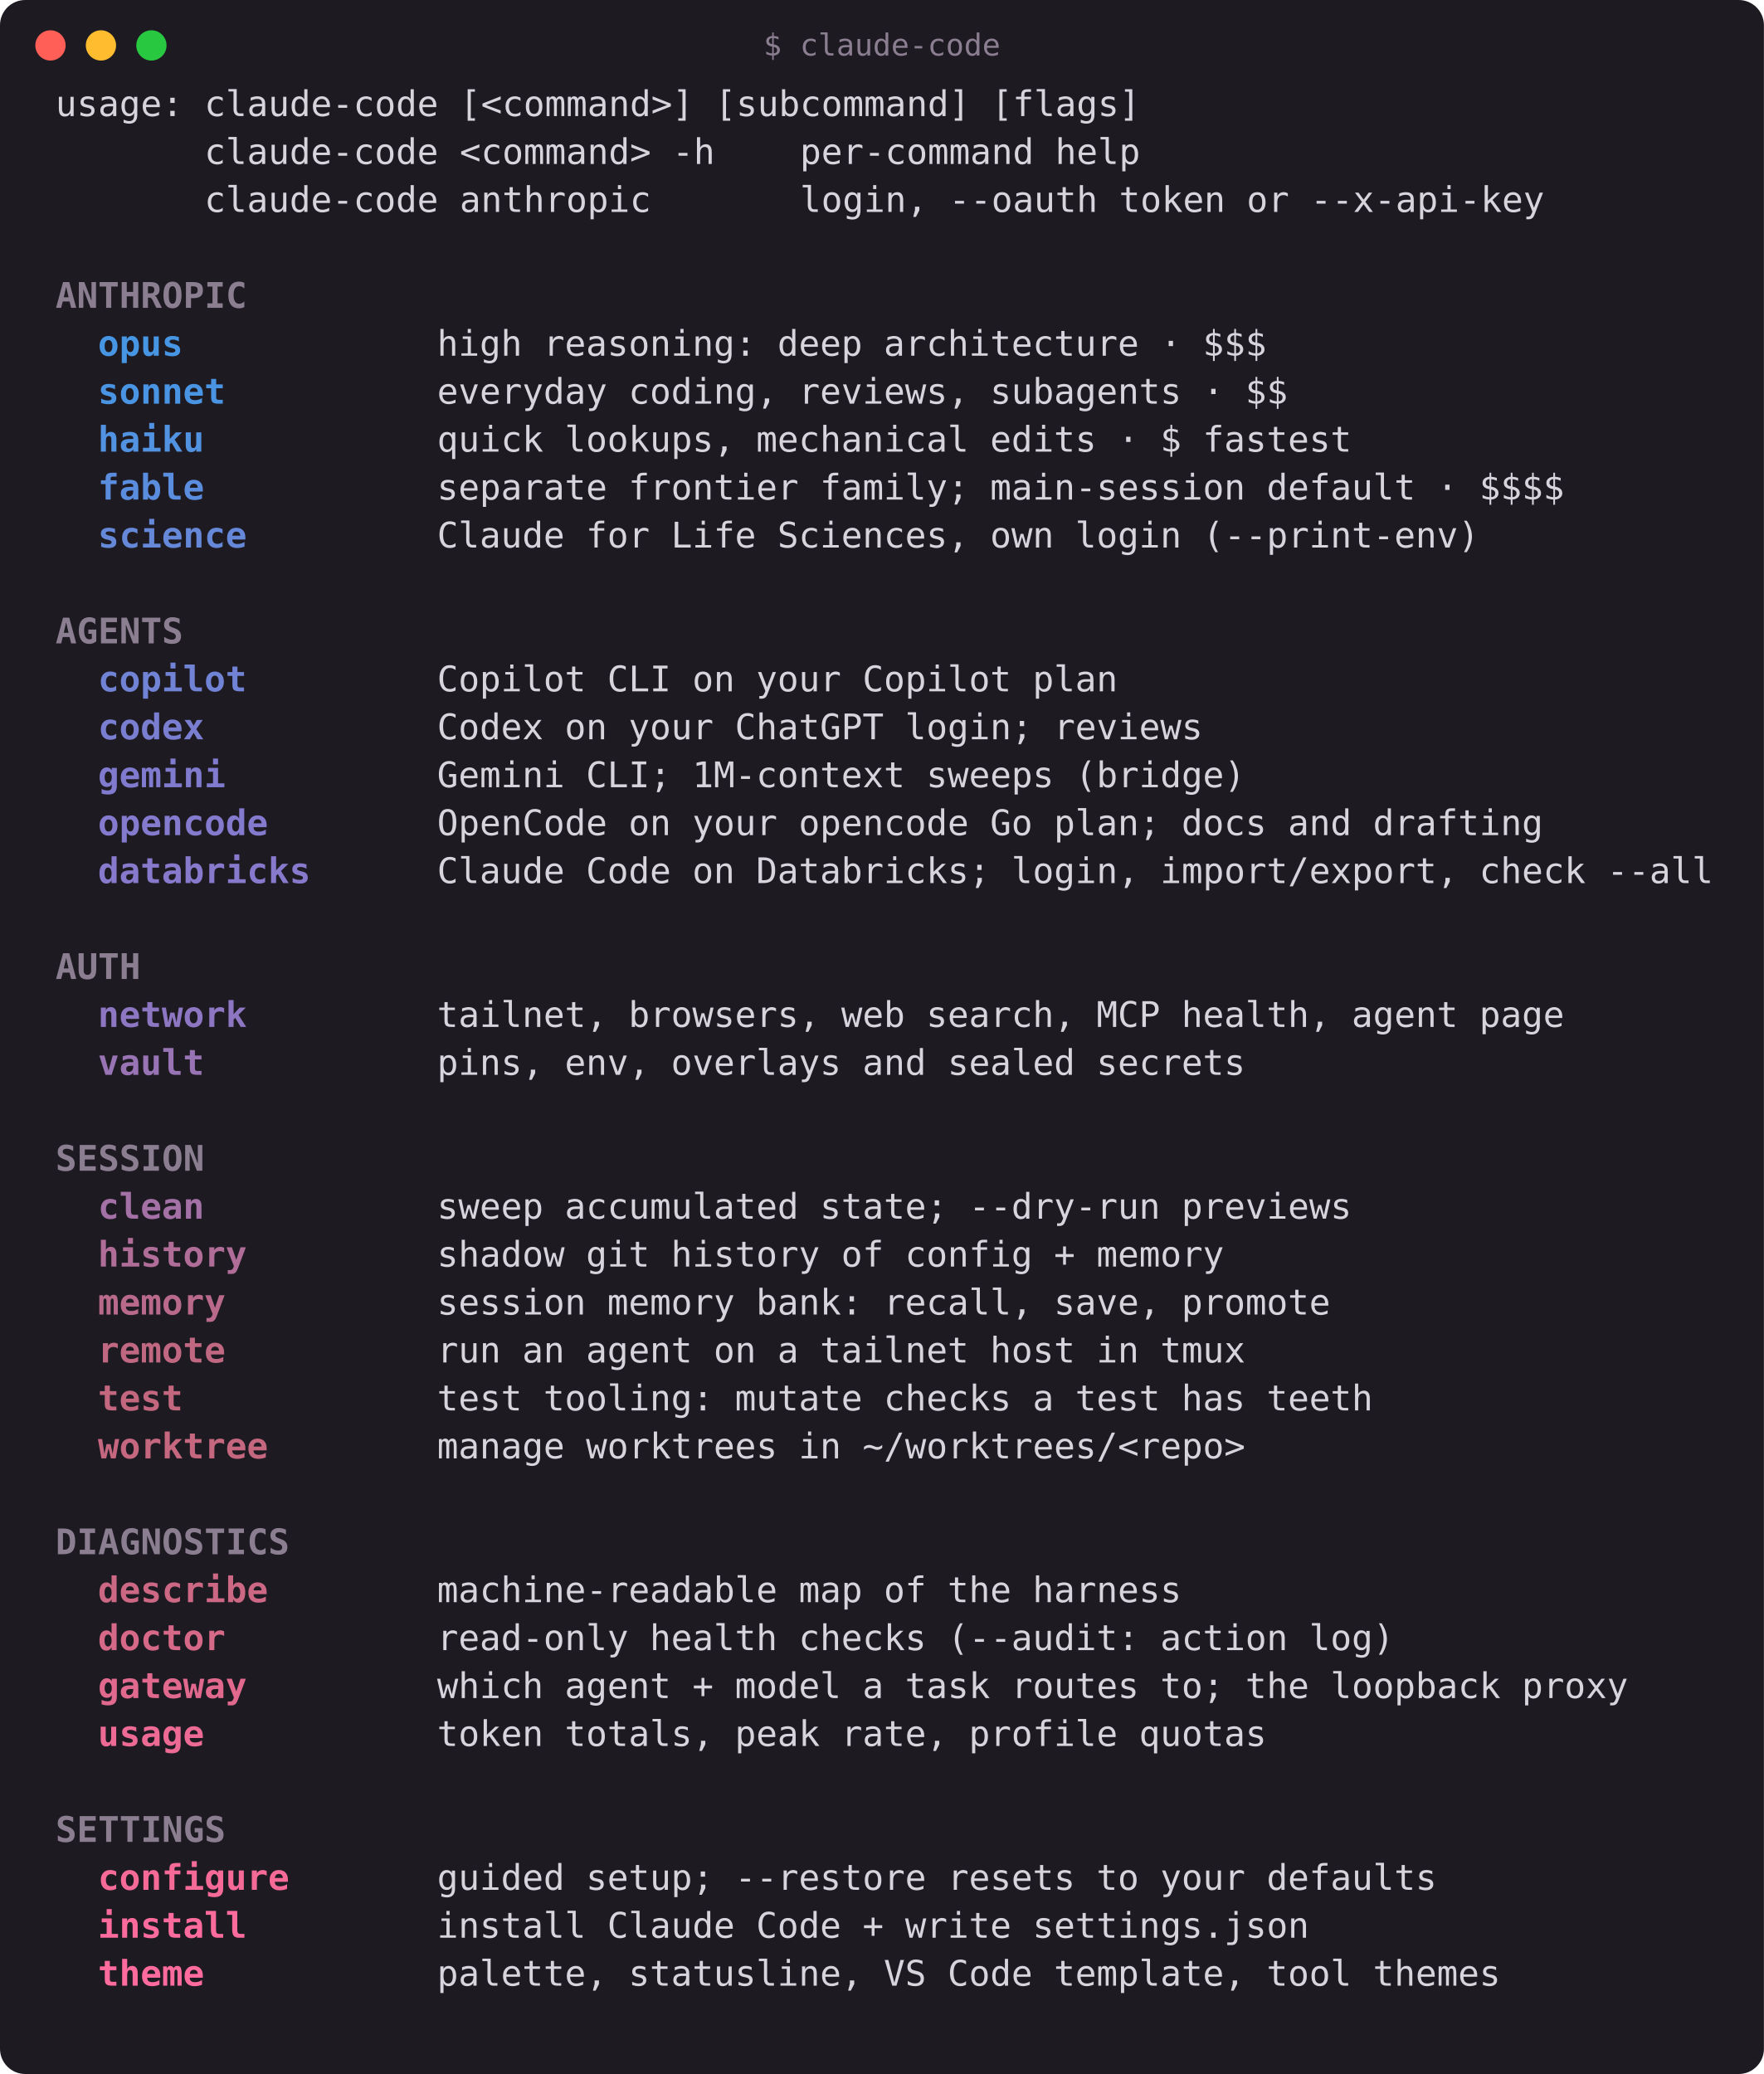
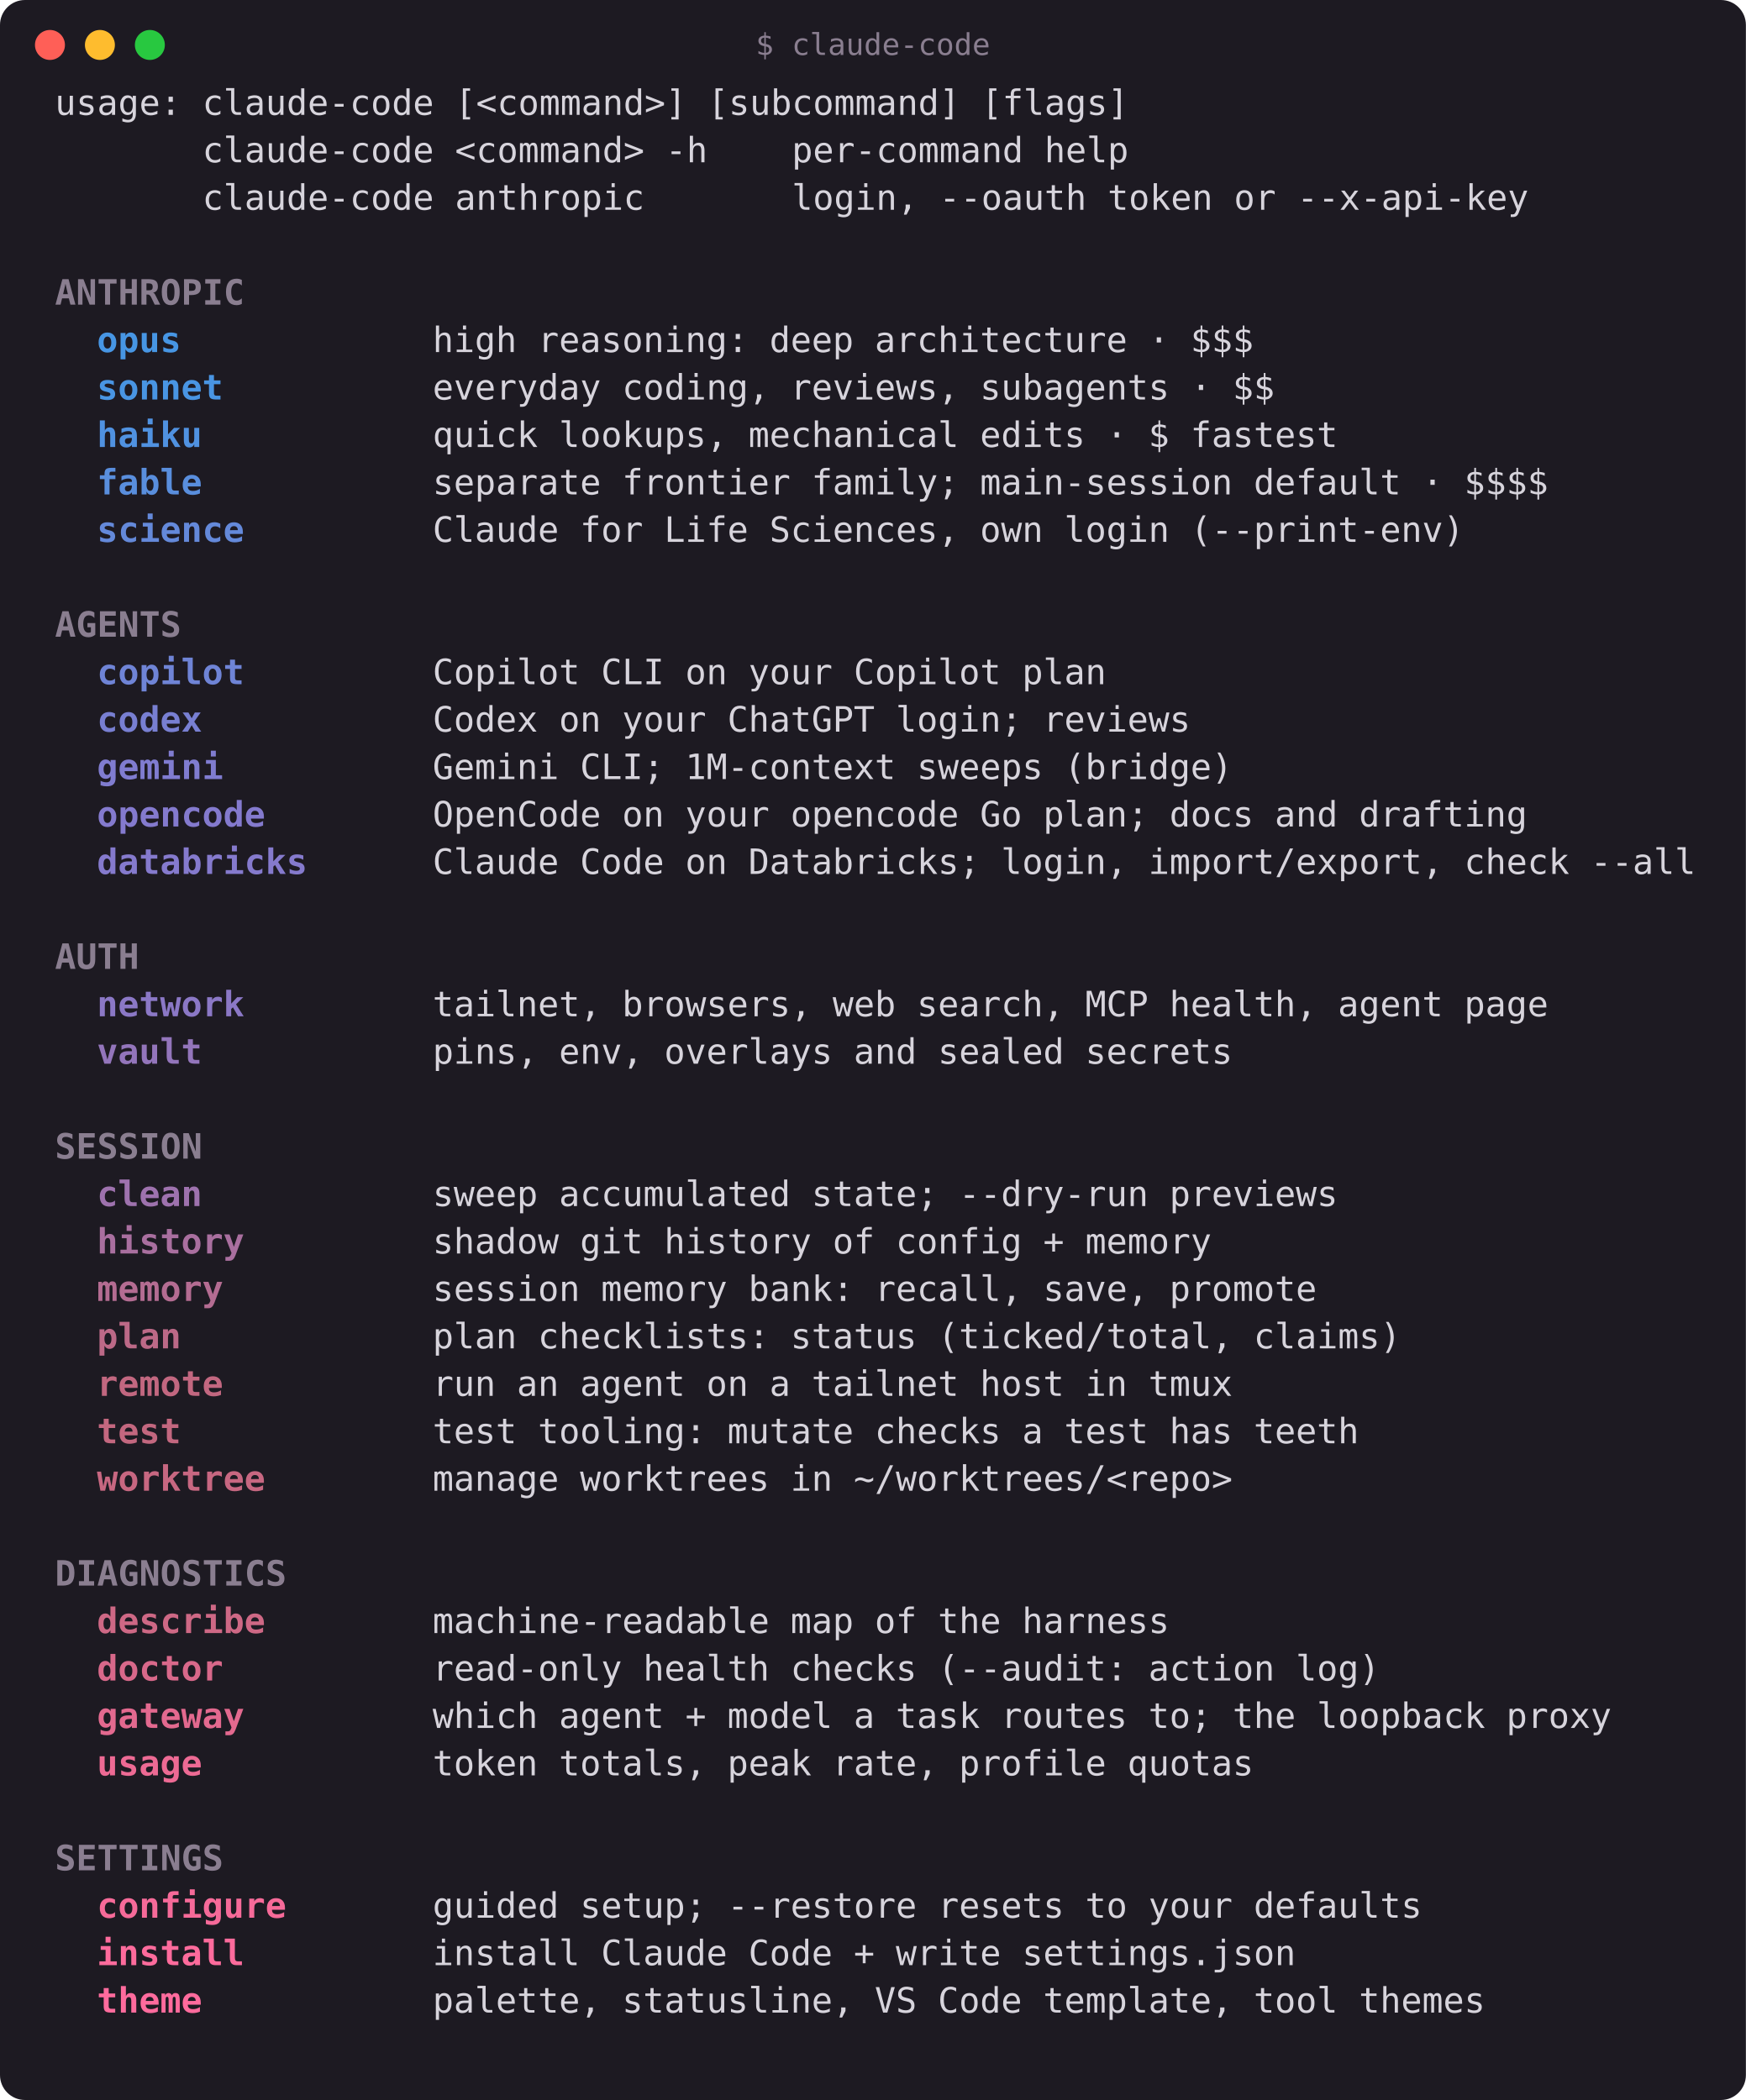
- <svg xmlns="http://www.w3.org/2000/svg" width="699" height="822" viewBox="0 0 699 822" role="img" aria-label="claude-code help menu">
-   <rect width="699" height="822" rx="10" fill="#1d1a22" />
+ <svg xmlns="http://www.w3.org/2000/svg" width="699" height="841" viewBox="0 0 699 841" role="img" aria-label="claude-code help menu">
+   <rect width="699" height="841" rx="10" fill="#1d1a22" />
  <circle cx="20" cy="18" r="6" fill="#ff5f57" />
  <circle cx="40" cy="18" r="6" fill="#febc2e" />
  <circle cx="60" cy="18" r="6" fill="#28c840" />
  <text x="349.5" y="22" fill="#8a7e90" font-family="ui-monospace,SFMono-Regular,Menlo,Consolas,monospace" font-size="12" text-anchor="middle">$ claude-code</text>
  <g font-family="ui-monospace,SFMono-Regular,Menlo,Consolas,monospace" font-size="14" xml:space="preserve">
    <text x="22.0" y="46" fill="#d7d4dc">usage: claude-code [&lt;command&gt;] [subcommand] [flags]</text>
    <text x="22.0" y="65" fill="#d7d4dc">       claude-code &lt;command&gt; -h    per-command help</text>
    <text x="22.0" y="84" fill="#d7d4dc">       claude-code anthropic       login, --oauth token or --x-api-key</text>
    <text x="22.0" y="122" fill="#8a7e90" font-weight="bold">ANTHROPIC</text>
    <text x="22.0" y="141" fill="#d7d4dc">  </text>
    <text x="38.8" y="141" fill="#4796e4" font-weight="bold">opus            </text>
    <text x="173.2" y="141" fill="#d7d4dc">high reasoning: deep architecture · $$$</text>
    <text x="22.0" y="160" fill="#d7d4dc">  </text>
-     <text x="38.8" y="160" fill="#4a95e3" font-weight="bold">sonnet          </text>
+     <text x="38.8" y="160" fill="#4995e3" font-weight="bold">sonnet          </text>
    <text x="173.2" y="160" fill="#d7d4dc">everyday coding, reviews, subagents · $$</text>
    <text x="22.0" y="179" fill="#d7d4dc">  </text>
-     <text x="38.8" y="179" fill="#5192e1" font-weight="bold">haiku           </text>
+     <text x="38.8" y="179" fill="#5092e1" font-weight="bold">haiku           </text>
    <text x="173.2" y="179" fill="#d7d4dc">quick lookups, mechanical edits · $ fastest</text>
    <text x="22.0" y="198" fill="#d7d4dc">  </text>
-     <text x="38.8" y="198" fill="#5a8ddd" font-weight="bold">fable           </text>
+     <text x="38.8" y="198" fill="#598edd" font-weight="bold">fable           </text>
    <text x="173.2" y="198" fill="#d7d4dc">separate frontier family; main-session default · $$$$</text>
    <text x="22.0" y="217" fill="#d7d4dc">  </text>
-     <text x="38.8" y="217" fill="#6588d9" font-weight="bold">science         </text>
+     <text x="38.8" y="217" fill="#6489da" font-weight="bold">science         </text>
    <text x="173.2" y="217" fill="#d7d4dc">Claude for Life Sciences, own login (--print-env)</text>
    <text x="22.0" y="255" fill="#8a7e90" font-weight="bold">AGENTS</text>
    <text x="22.0" y="274" fill="#d7d4dc">  </text>
-     <text x="38.8" y="274" fill="#7183d5" font-weight="bold">copilot         </text>
+     <text x="38.8" y="274" fill="#6f84d6" font-weight="bold">copilot         </text>
    <text x="173.2" y="274" fill="#d7d4dc">Copilot CLI on your Copilot plan</text>
    <text x="22.0" y="293" fill="#d7d4dc">  </text>
-     <text x="38.8" y="293" fill="#7a7ed1" font-weight="bold">codex           </text>
+     <text x="38.8" y="293" fill="#787fd2" font-weight="bold">codex           </text>
    <text x="173.2" y="293" fill="#d7d4dc">Codex on your ChatGPT login; reviews</text>
    <text x="22.0" y="312" fill="#d7d4dc">  </text>
-     <text x="38.8" y="312" fill="#817bcf" font-weight="bold">gemini          </text>
+     <text x="38.8" y="312" fill="#807cd0" font-weight="bold">gemini          </text>
    <text x="173.2" y="312" fill="#d7d4dc">Gemini CLI; 1M-context sweeps (bridge)</text>
    <text x="22.0" y="331" fill="#d7d4dc">  </text>
    <text x="38.8" y="331" fill="#847ace" font-weight="bold">opencode        </text>
    <text x="173.2" y="331" fill="#d7d4dc">OpenCode on your opencode Go plan; docs and drafting</text>
    <text x="22.0" y="350" fill="#d7d4dc">  </text>
-     <text x="38.8" y="350" fill="#8779cb" font-weight="bold">databricks      </text>
+     <text x="38.8" y="350" fill="#857acd" font-weight="bold">databricks      </text>
    <text x="173.2" y="350" fill="#d7d4dc">Claude Code on Databricks; login, import/export, check --all</text>
    <text x="22.0" y="388" fill="#8a7e90" font-weight="bold">AUTH</text>
    <text x="22.0" y="407" fill="#d7d4dc">  </text>
-     <text x="38.8" y="407" fill="#8e77c2" font-weight="bold">network         </text>
+     <text x="38.8" y="407" fill="#8b78c6" font-weight="bold">network         </text>
    <text x="173.2" y="407" fill="#d7d4dc">tailnet, browsers, web search, MCP health, agent page</text>
    <text x="22.0" y="426" fill="#d7d4dc">  </text>
-     <text x="38.8" y="426" fill="#9874b5" font-weight="bold">vault           </text>
+     <text x="38.8" y="426" fill="#9375bb" font-weight="bold">vault           </text>
    <text x="173.2" y="426" fill="#d7d4dc">pins, env, overlays and sealed secrets</text>
    <text x="22.0" y="464" fill="#8a7e90" font-weight="bold">SESSION</text>
    <text x="22.0" y="483" fill="#d7d4dc">  </text>
-     <text x="38.8" y="483" fill="#a471a7" font-weight="bold">clean           </text>
+     <text x="38.8" y="483" fill="#9e72ae" font-weight="bold">clean           </text>
    <text x="173.2" y="483" fill="#d7d4dc">sweep accumulated state; --dry-run previews</text>
    <text x="22.0" y="502" fill="#d7d4dc">  </text>
-     <text x="38.8" y="502" fill="#af6d98" font-weight="bold">history         </text>
+     <text x="38.8" y="502" fill="#a96f9f" font-weight="bold">history         </text>
    <text x="173.2" y="502" fill="#d7d4dc">shadow git history of config + memory</text>
    <text x="22.0" y="521" fill="#d7d4dc">  </text>
-     <text x="38.8" y="521" fill="#b96a8b" font-weight="bold">memory          </text>
+     <text x="38.8" y="521" fill="#b46c92" font-weight="bold">memory          </text>
    <text x="173.2" y="521" fill="#d7d4dc">session memory bank: recall, save, promote</text>
    <text x="22.0" y="540" fill="#d7d4dc">  </text>
-     <text x="38.8" y="540" fill="#c06882" font-weight="bold">remote          </text>
-     <text x="173.2" y="540" fill="#d7d4dc">run an agent on a tailnet host in tmux</text>
+     <text x="38.8" y="540" fill="#bc6987" font-weight="bold">plan            </text>
+     <text x="173.2" y="540" fill="#d7d4dc">plan checklists: status (ticked/total, claims)</text>
    <text x="22.0" y="559" fill="#d7d4dc">  </text>
-     <text x="38.8" y="559" fill="#c3677f" font-weight="bold">test            </text>
-     <text x="173.2" y="559" fill="#d7d4dc">test tooling: mutate checks a test has teeth</text>
+     <text x="38.8" y="559" fill="#c26780" font-weight="bold">remote          </text>
+     <text x="173.2" y="559" fill="#d7d4dc">run an agent on a tailnet host in tmux</text>
    <text x="22.0" y="578" fill="#d7d4dc">  </text>
-     <text x="38.8" y="578" fill="#c66780" font-weight="bold">worktree        </text>
-     <text x="173.2" y="578" fill="#d7d4dc">manage worktrees in ~/worktrees/&lt;repo&gt;</text>
-     <text x="22.0" y="616" fill="#8a7e90" font-weight="bold">DIAGNOSTICS</text>
-     <text x="22.0" y="635" fill="#d7d4dc">  </text>
-     <text x="38.8" y="635" fill="#cc6884" font-weight="bold">describe        </text>
-     <text x="173.2" y="635" fill="#d7d4dc">machine-readable map of the harness</text>
+     <text x="38.8" y="578" fill="#c3677f" font-weight="bold">test            </text>
+     <text x="173.2" y="578" fill="#d7d4dc">test tooling: mutate checks a test has teeth</text>
+     <text x="22.0" y="597" fill="#d7d4dc">  </text>
+     <text x="38.8" y="597" fill="#c76781" font-weight="bold">worktree        </text>
+     <text x="173.2" y="597" fill="#d7d4dc">manage worktrees in ~/worktrees/&lt;repo&gt;</text>
+     <text x="22.0" y="635" fill="#8a7e90" font-weight="bold">DIAGNOSTICS</text>
    <text x="22.0" y="654" fill="#d7d4dc">  </text>
-     <text x="38.8" y="654" fill="#d66888" font-weight="bold">doctor          </text>
-     <text x="173.2" y="654" fill="#d7d4dc">read-only health checks (--audit: action log)</text>
+     <text x="38.8" y="654" fill="#ce6885" font-weight="bold">describe        </text>
+     <text x="173.2" y="654" fill="#d7d4dc">machine-readable map of the harness</text>
    <text x="22.0" y="673" fill="#d7d4dc">  </text>
-     <text x="38.8" y="673" fill="#e1698e" font-weight="bold">gateway         </text>
-     <text x="173.2" y="673" fill="#d7d4dc">which agent + model a task routes to; the loopback proxy</text>
+     <text x="38.8" y="673" fill="#d8688a" font-weight="bold">doctor          </text>
+     <text x="173.2" y="673" fill="#d7d4dc">read-only health checks (--audit: action log)</text>
    <text x="22.0" y="692" fill="#d7d4dc">  </text>
-     <text x="38.8" y="692" fill="#ec6a94" font-weight="bold">usage           </text>
-     <text x="173.2" y="692" fill="#d7d4dc">token totals, peak rate, profile quotas</text>
-     <text x="22.0" y="730" fill="#8a7e90" font-weight="bold">SETTINGS</text>
-     <text x="22.0" y="749" fill="#d7d4dc">  </text>
-     <text x="38.8" y="749" fill="#f66a98" font-weight="bold">configure       </text>
-     <text x="173.2" y="749" fill="#d7d4dc">guided setup; --restore resets to your defaults</text>
+     <text x="38.8" y="692" fill="#e3698f" font-weight="bold">gateway         </text>
+     <text x="173.2" y="692" fill="#d7d4dc">which agent + model a task routes to; the loopback proxy</text>
+     <text x="22.0" y="711" fill="#d7d4dc">  </text>
+     <text x="38.8" y="711" fill="#ed6a94" font-weight="bold">usage           </text>
+     <text x="173.2" y="711" fill="#d7d4dc">token totals, peak rate, profile quotas</text>
+     <text x="22.0" y="749" fill="#8a7e90" font-weight="bold">SETTINGS</text>
    <text x="22.0" y="768" fill="#d7d4dc">  </text>
-     <text x="38.8" y="768" fill="#fc6b9c" font-weight="bold">install         </text>
-     <text x="173.2" y="768" fill="#d7d4dc">install Claude Code + write settings.json</text>
+     <text x="38.8" y="768" fill="#f66a99" font-weight="bold">configure       </text>
+     <text x="173.2" y="768" fill="#d7d4dc">guided setup; --restore resets to your defaults</text>
    <text x="22.0" y="787" fill="#d7d4dc">  </text>
-     <text x="38.8" y="787" fill="#ff6b9d" font-weight="bold">theme           </text>
-     <text x="173.2" y="787" fill="#d7d4dc">palette, statusline, VS Code template, tool themes</text>
+     <text x="38.8" y="787" fill="#fd6b9c" font-weight="bold">install         </text>
+     <text x="173.2" y="787" fill="#d7d4dc">install Claude Code + write settings.json</text>
+     <text x="22.0" y="806" fill="#d7d4dc">  </text>
+     <text x="38.8" y="806" fill="#ff6b9d" font-weight="bold">theme           </text>
+     <text x="173.2" y="806" fill="#d7d4dc">palette, statusline, VS Code template, tool themes</text>
  </g>
</svg>
